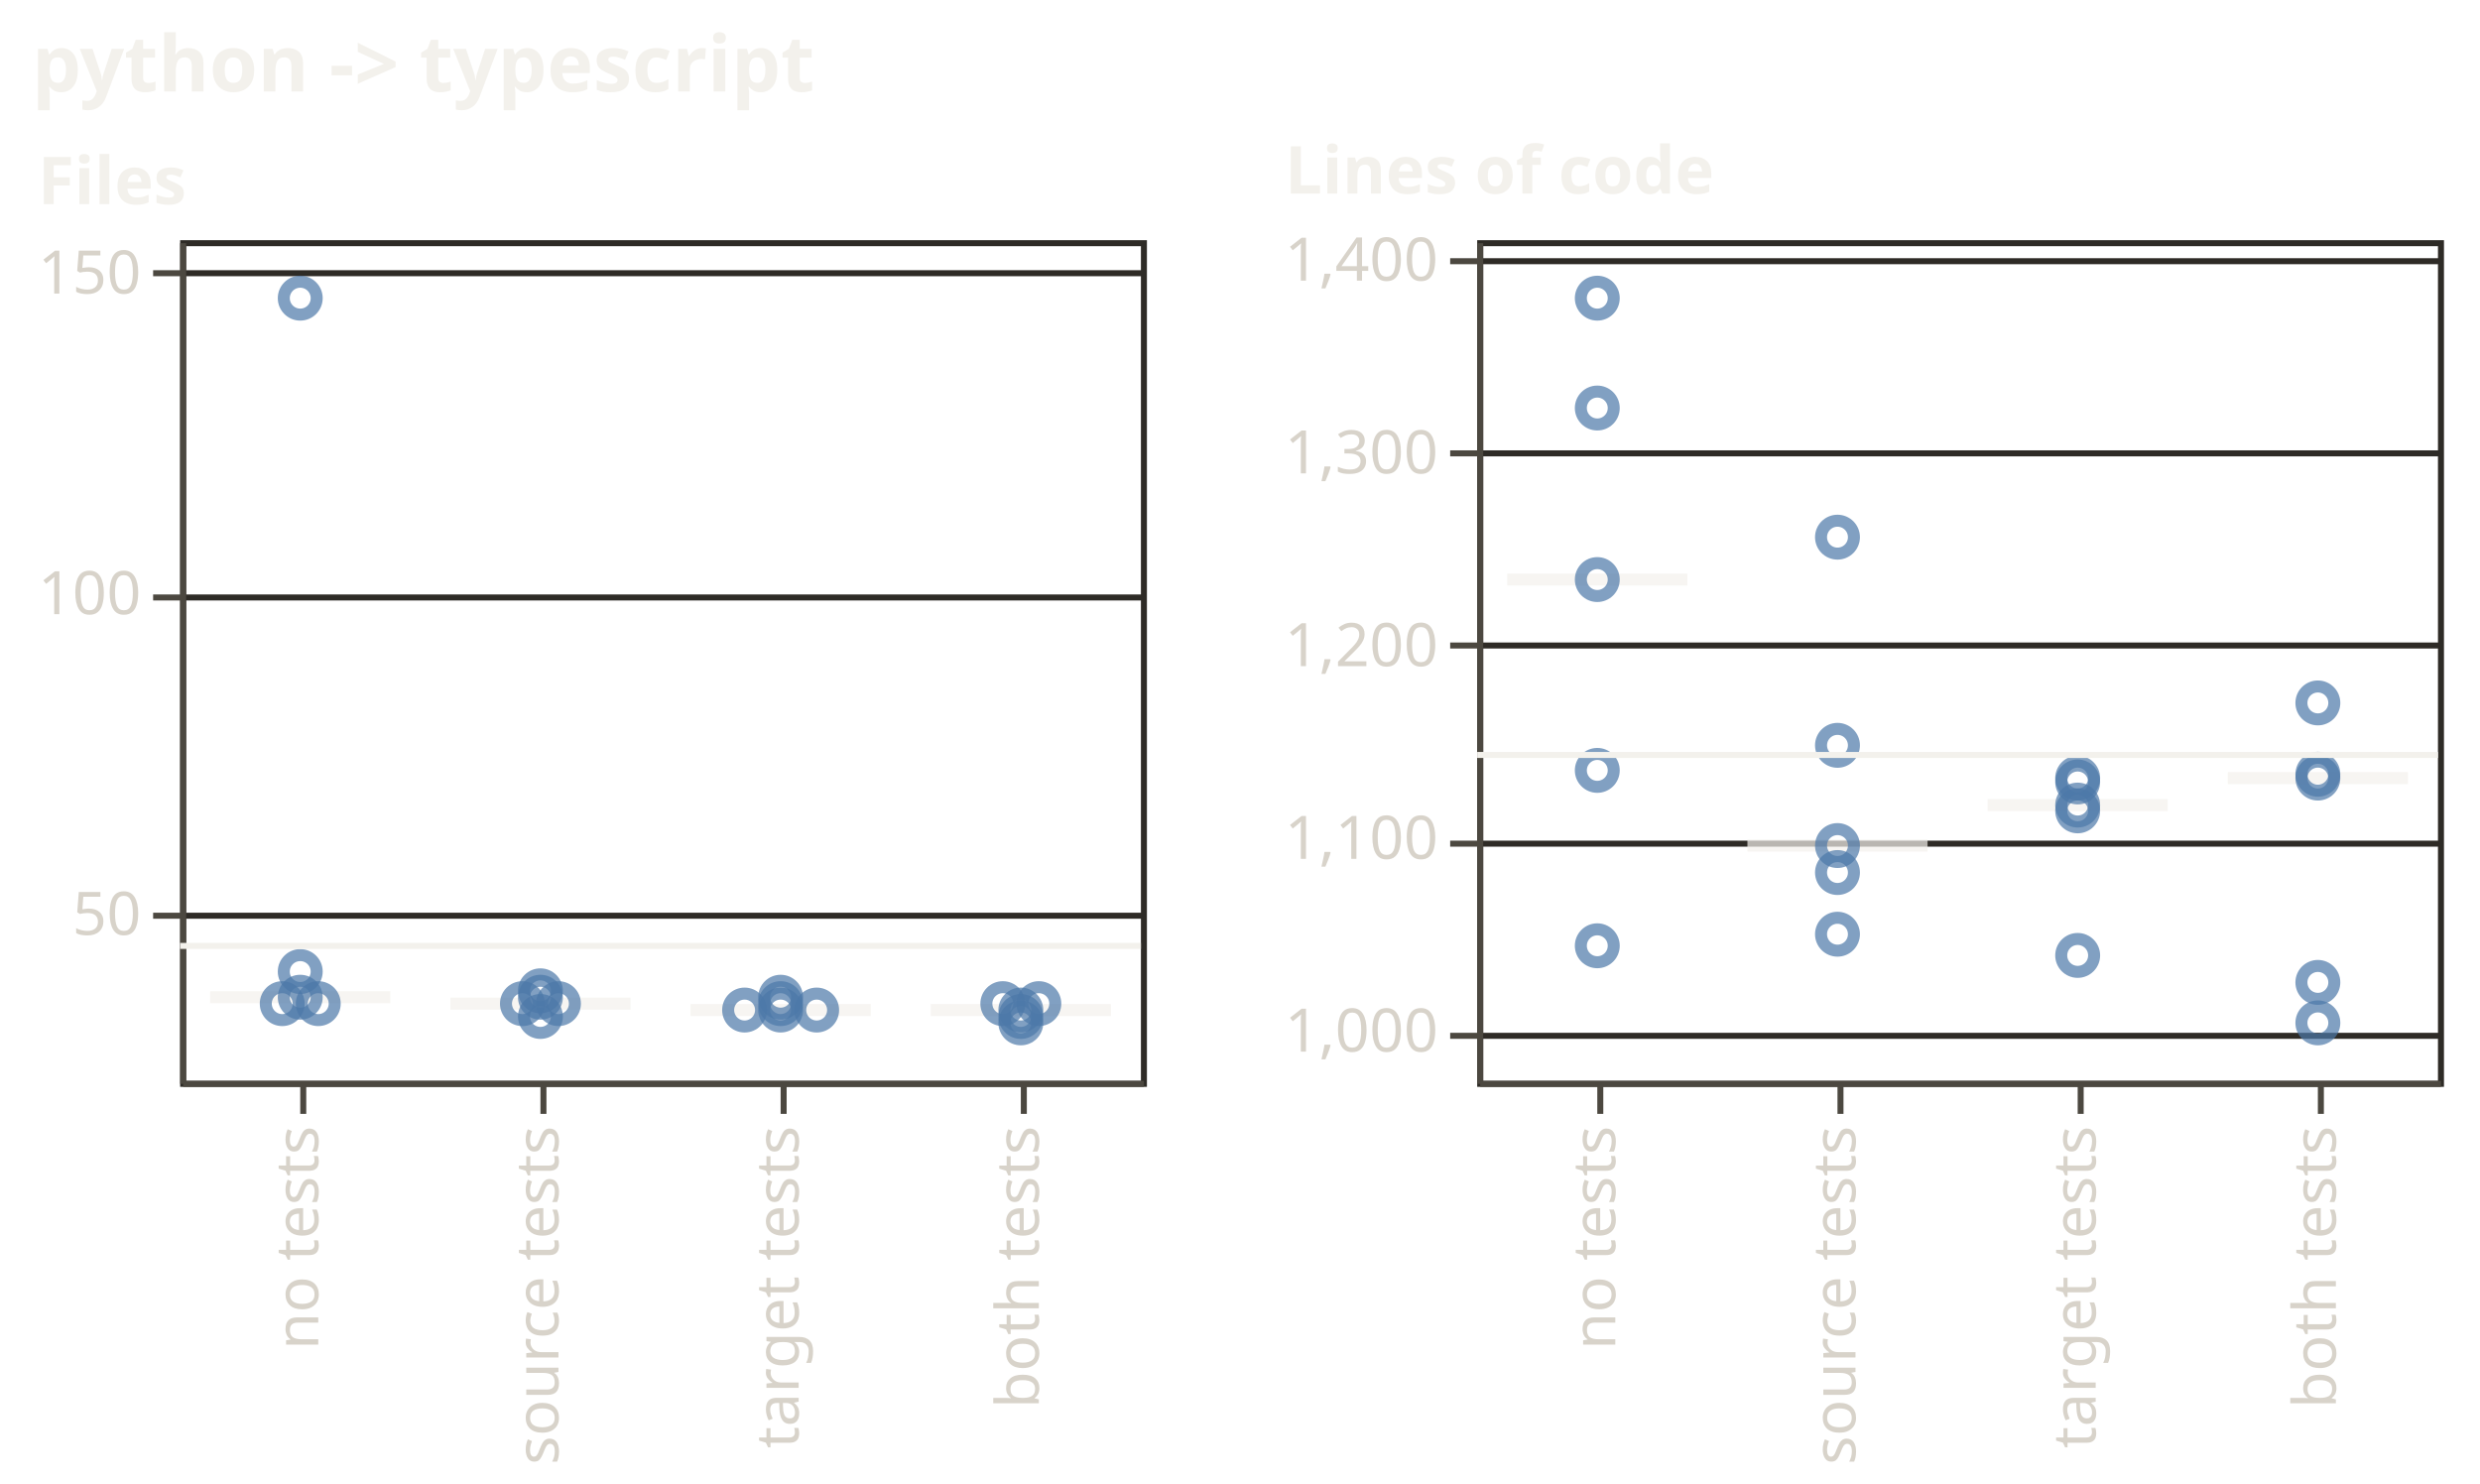
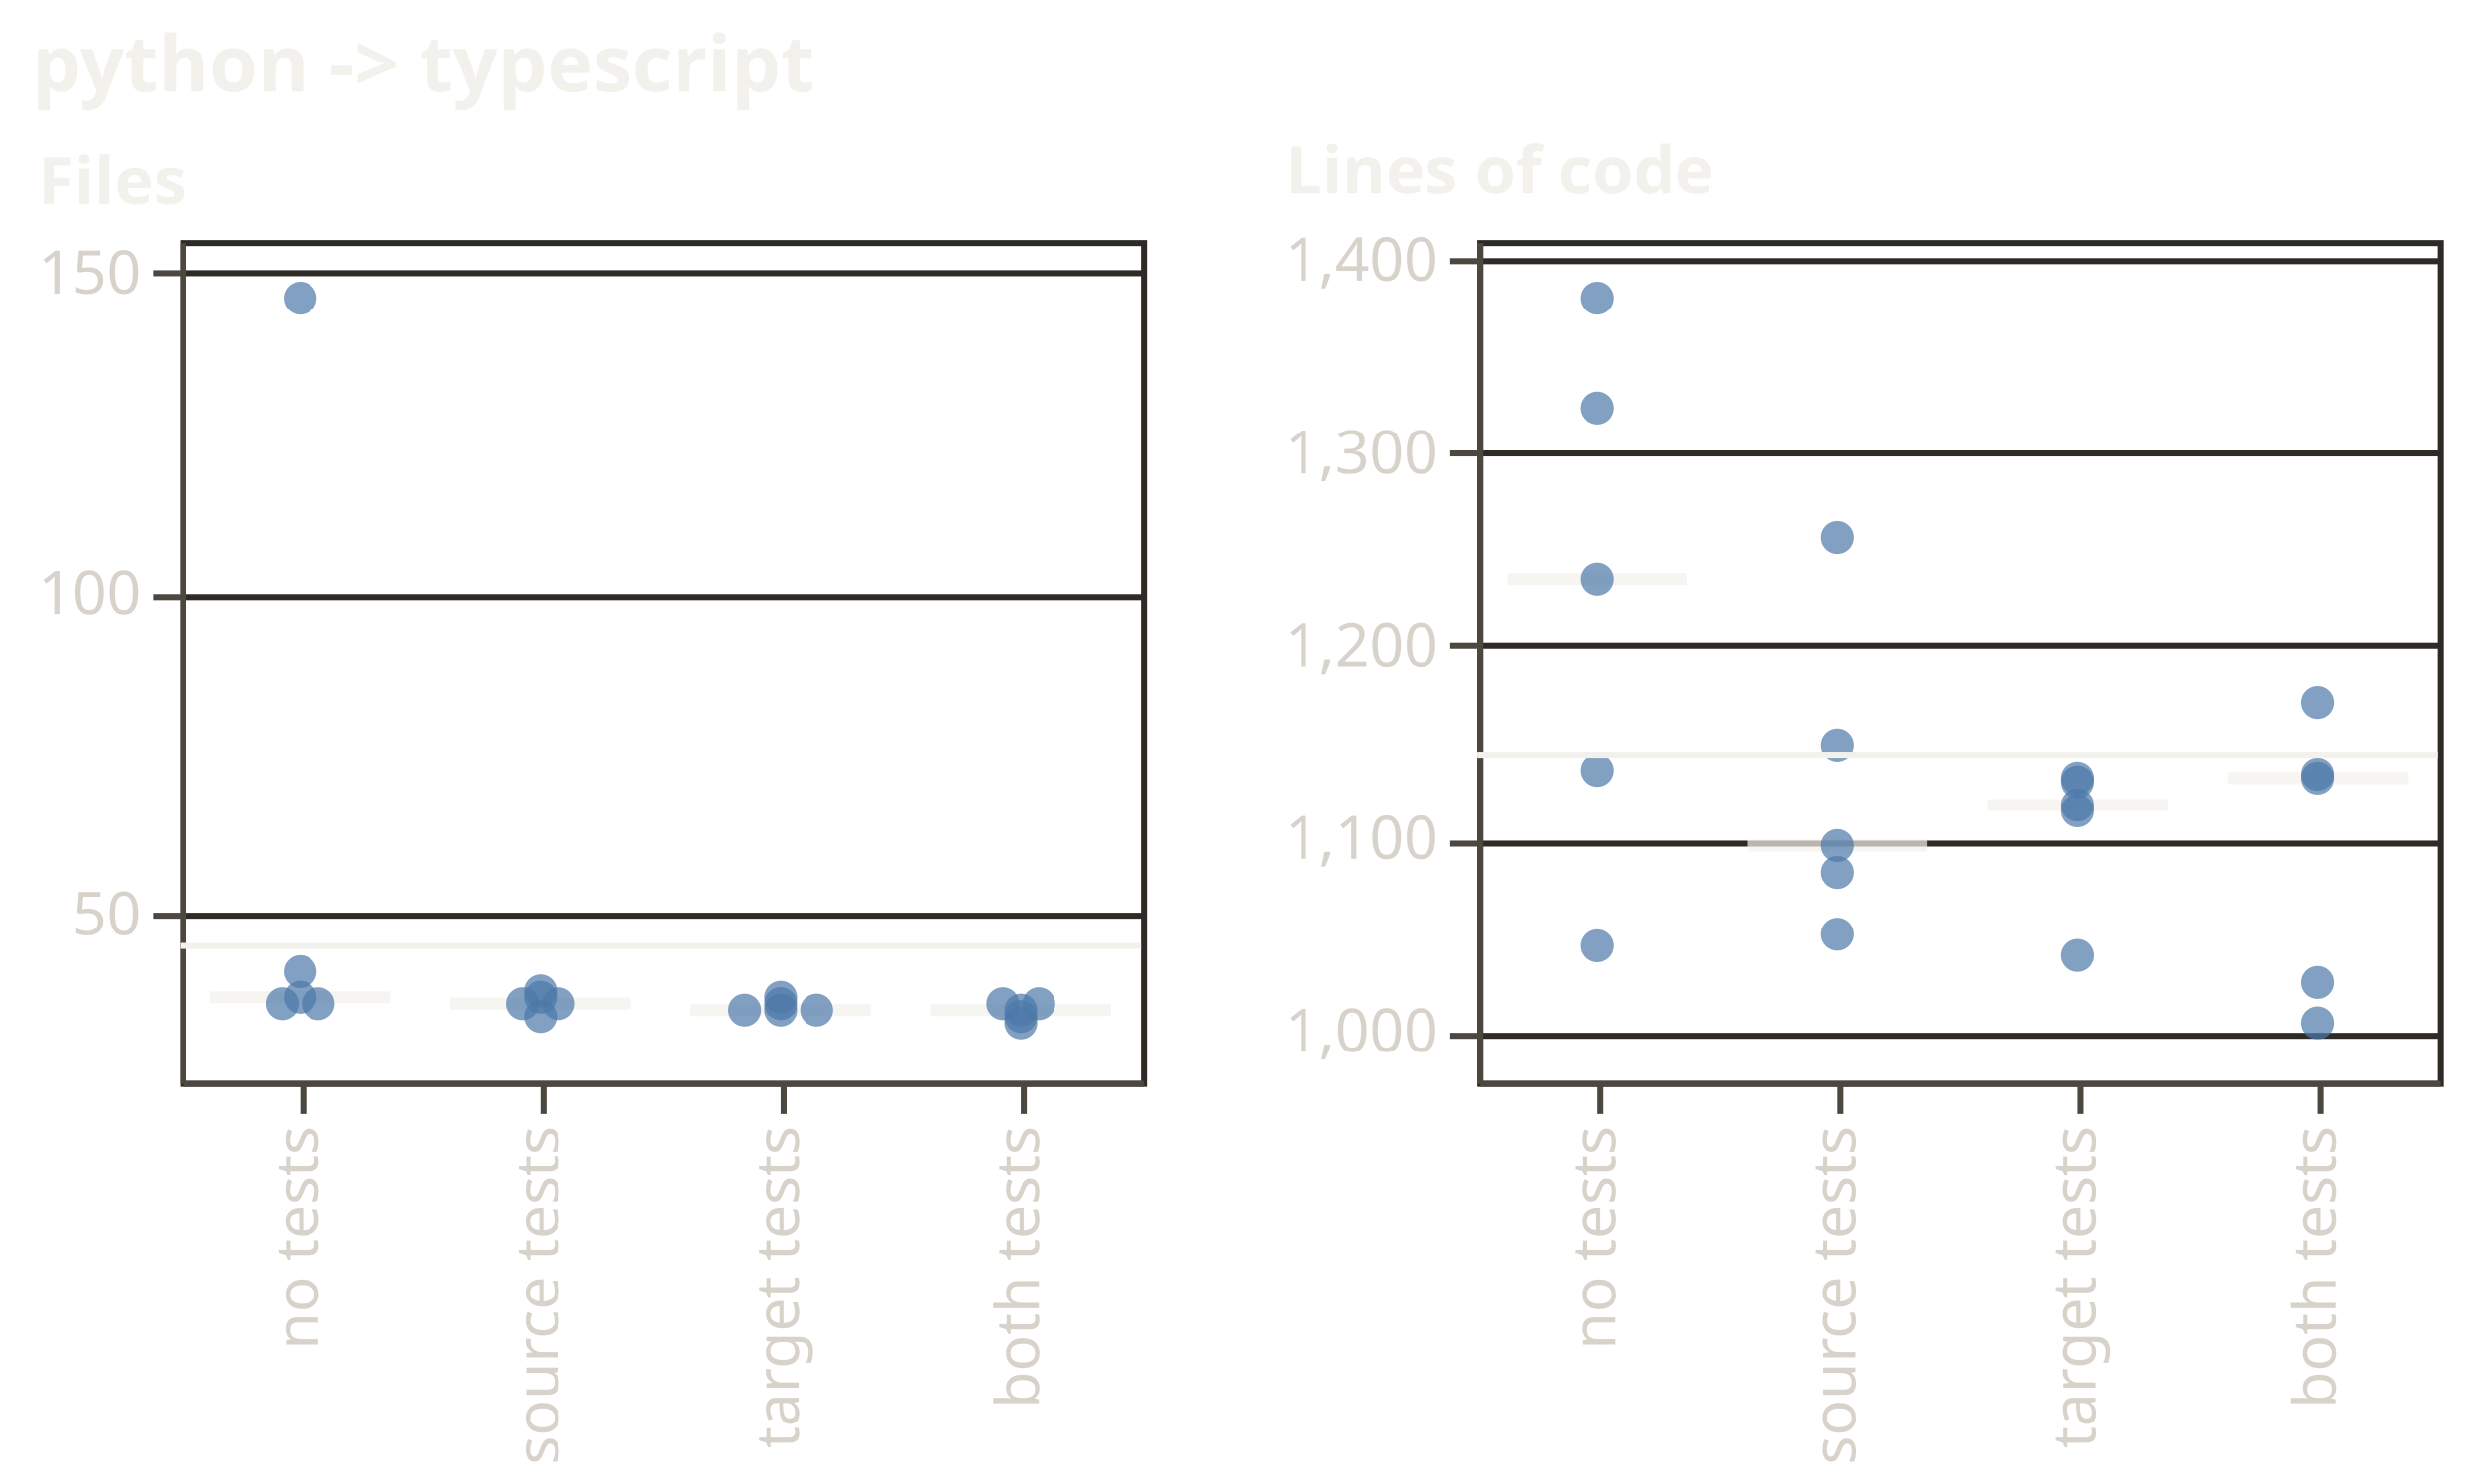
<svg xmlns="http://www.w3.org/2000/svg" version="1.1" class="marks" width="413" height="247" viewBox="0 0 413 247">
  <g fill="none" stroke-miterlimit="10" transform="translate(30,40)">
    <g class="mark-group role-frame root" role="graphics-object" aria-roledescription="group mark container">
      <g transform="translate(0,0)">
        <path class="background" aria-hidden="true" d="M0,0h0v0h0Z" />
        <g>
          <g class="mark-group role-scope concat_0_group" role="graphics-object" aria-roledescription="group mark container">
            <g transform="translate(0,0)">
              <path class="background" aria-hidden="true" d="M0.5,0.5h160v140h-160Z" stroke="#2e2b26" />
              <g>
                <g class="mark-group role-axis" aria-hidden="true">
                  <g transform="translate(0.5,0.5)">
                    <path class="background" aria-hidden="true" d="M0,0h0v0h0Z" pointer-events="none" />
                    <g>
                      <g class="mark-rule role-axis-grid" pointer-events="none">
                        <line transform="translate(0,112)" x2="160" y2="0" stroke="#2e2b26" stroke-width="1" opacity="1" />
                        <line transform="translate(0,59)" x2="160" y2="0" stroke="#2e2b26" stroke-width="1" opacity="1" />
                        <line transform="translate(0,5)" x2="160" y2="0" stroke="#2e2b26" stroke-width="1" opacity="1" />
                      </g>
                    </g>
                    <path class="foreground" aria-hidden="true" d="" pointer-events="none" display="none" />
                  </g>
                </g>
                <g class="mark-group role-axis" role="graphics-symbol" aria-roledescription="axis" aria-label="X-axis for a discrete scale with 4 values: no tests, source tests, target tests, both tests">
                  <g transform="translate(0.5,140.5)">
                    <path class="background" aria-hidden="true" d="M0,0h0v0h0Z" pointer-events="none" />
                    <g>
                      <g class="mark-rule role-axis-tick" pointer-events="none">
                        <line transform="translate(20,0)" x2="0" y2="5" stroke="#4c4840" stroke-width="1" opacity="1" />
                        <line transform="translate(60,0)" x2="0" y2="5" stroke="#4c4840" stroke-width="1" opacity="1" />
                        <line transform="translate(100,0)" x2="0" y2="5" stroke="#4c4840" stroke-width="1" opacity="1" />
                        <line transform="translate(140,0)" x2="0" y2="5" stroke="#4c4840" stroke-width="1" opacity="1" />
                      </g>
                      <g class="mark-text role-axis-label" pointer-events="none">
                        <text text-anchor="end" transform="translate(19.5,7) rotate(270) translate(0,3)" font-family="sans-serif" font-size="10px" fill="#d8d3ca" opacity="1">no tests</text>
                        <text text-anchor="end" transform="translate(59.5,7) rotate(270) translate(0,3)" font-family="sans-serif" font-size="10px" fill="#d8d3ca" opacity="1">source tests</text>
                        <text text-anchor="end" transform="translate(99.5,7) rotate(270) translate(0,3)" font-family="sans-serif" font-size="10px" fill="#d8d3ca" opacity="1">target tests</text>
                        <text text-anchor="end" transform="translate(139.5,7) rotate(270) translate(0,3)" font-family="sans-serif" font-size="10px" fill="#d8d3ca" opacity="1">both tests</text>
                      </g>
                      <g class="mark-rule role-axis-domain" pointer-events="none">
                        <line transform="translate(0,0)" x2="160" y2="0" stroke="#4c4840" stroke-width="1" opacity="1" />
                      </g>
                    </g>
                    <path class="foreground" aria-hidden="true" d="" pointer-events="none" display="none" />
                  </g>
                </g>
                <g class="mark-group role-axis" role="graphics-symbol" aria-roledescription="axis" aria-label="Y-axis for a linear scale with values from 24 to 155">
                  <g transform="translate(0.5,0.5)">
                    <path class="background" aria-hidden="true" d="M0,0h0v0h0Z" pointer-events="none" />
                    <g>
                      <g class="mark-rule role-axis-tick" pointer-events="none">
                        <line transform="translate(0,112)" x2="-5" y2="0" stroke="#4c4840" stroke-width="1" opacity="1" />
                        <line transform="translate(0,59)" x2="-5" y2="0" stroke="#4c4840" stroke-width="1" opacity="1" />
                        <line transform="translate(0,5)" x2="-5" y2="0" stroke="#4c4840" stroke-width="1" opacity="1" />
                      </g>
                      <g class="mark-text role-axis-label" pointer-events="none">
                        <text text-anchor="end" transform="translate(-7,115.188)" font-family="sans-serif" font-size="10px" fill="#d8d3ca" opacity="1">50</text>
                        <text text-anchor="end" transform="translate(-7,61.78547)" font-family="sans-serif" font-size="10px" fill="#d8d3ca" opacity="1">100</text>
                        <text text-anchor="end" transform="translate(-7,8.382972)" font-family="sans-serif" font-size="10px" fill="#d8d3ca" opacity="1">150</text>
                      </g>
                      <g class="mark-rule role-axis-domain" pointer-events="none">
                        <line transform="translate(0,140)" x2="0" y2="-140" stroke="#4c4840" stroke-width="1" opacity="1" />
                      </g>
                    </g>
                    <path class="foreground" aria-hidden="true" d="" pointer-events="none" display="none" />
                  </g>
                </g>
                <g class="mark-rect role-mark concat_0_layer_0_marks" role="graphics-object" aria-roledescription="rect mark container">
                  <path aria-label="condition: no tests; Median of value: 37" role="graphics-symbol" aria-roledescription="tick" d="M5,125.073h30v2h-30Z" fill="#f3f1ec" opacity="0.7" />
                  <path aria-label="condition: source tests; Median of value: 36" role="graphics-symbol" aria-roledescription="tick" d="M45,126.141h30v2h-30Z" fill="#f3f1ec" opacity="0.7" />
                  <path aria-label="condition: target tests; Median of value: 35" role="graphics-symbol" aria-roledescription="tick" d="M85,127.209h30v2h-30Z" fill="#f3f1ec" opacity="0.7" />
                  <path aria-label="condition: both tests; Median of value: 35" role="graphics-symbol" aria-roledescription="tick" d="M125,127.209h30v2h-30Z" fill="#f3f1ec" opacity="0.7" />
                </g>
                <g class="mark-symbol role-mark concat_0_layer_1_marks" role="graphics-object" aria-roledescription="symbol mark container">
-                   <path aria-label="condition: no tests; value: 36; nudge: −0.5" role="graphics-symbol" aria-roledescription="point" transform="translate(17,127.1407)" d="M2.739,0A2.739,2.739,0,1,1,-2.739,0A2.739,2.739,0,1,1,2.739,0" stroke="#4c78a8" stroke-width="2" opacity="0.7" />
-                   <path aria-label="condition: no tests; value: 36; nudge: 0.5" role="graphics-symbol" aria-roledescription="point" transform="translate(23,127.1407)" d="M2.739,0A2.739,2.739,0,1,1,-2.739,0A2.739,2.739,0,1,1,2.739,0" stroke="#4c78a8" stroke-width="2" opacity="0.7" />
-                   <path aria-label="condition: no tests; value: 146; nudge: 0" role="graphics-symbol" aria-roledescription="point" transform="translate(20,9.655172)" d="M2.739,0A2.739,2.739,0,1,1,-2.739,0A2.739,2.739,0,1,1,2.739,0" stroke="#4c78a8" stroke-width="2" opacity="0.7" />
-                   <path aria-label="condition: no tests; value: 41; nudge: 0" role="graphics-symbol" aria-roledescription="point" transform="translate(20,121.8004)" d="M2.739,0A2.739,2.739,0,1,1,-2.739,0A2.739,2.739,0,1,1,2.739,0" stroke="#4c78a8" stroke-width="2" opacity="0.7" />
-                   <path aria-label="condition: no tests; value: 37; nudge: 0" role="graphics-symbol" aria-roledescription="point" transform="translate(20,126.0726)" d="M2.739,0A2.739,2.739,0,1,1,-2.739,0A2.739,2.739,0,1,1,2.739,0" stroke="#4c78a8" stroke-width="2" opacity="0.7" />
-                   <path aria-label="condition: source tests; value: 36; nudge: −0.5" role="graphics-symbol" aria-roledescription="point" transform="translate(57,127.1407)" d="M2.739,0A2.739,2.739,0,1,1,-2.739,0A2.739,2.739,0,1,1,2.739,0" stroke="#4c78a8" stroke-width="2" opacity="0.7" />
-                   <path aria-label="condition: source tests; value: 36; nudge: 0.5" role="graphics-symbol" aria-roledescription="point" transform="translate(63,127.1407)" d="M2.739,0A2.739,2.739,0,1,1,-2.739,0A2.739,2.739,0,1,1,2.739,0" stroke="#4c78a8" stroke-width="2" opacity="0.7" />
-                   <path aria-label="condition: source tests; value: 38; nudge: 0" role="graphics-symbol" aria-roledescription="point" transform="translate(60,125.0046)" d="M2.739,0A2.739,2.739,0,1,1,-2.739,0A2.739,2.739,0,1,1,2.739,0" stroke="#4c78a8" stroke-width="2" opacity="0.7" />
-                   <path aria-label="condition: source tests; value: 34; nudge: 0" role="graphics-symbol" aria-roledescription="point" transform="translate(60,129.2768)" d="M2.739,0A2.739,2.739,0,1,1,-2.739,0A2.739,2.739,0,1,1,2.739,0" stroke="#4c78a8" stroke-width="2" opacity="0.7" />
-                   <path aria-label="condition: source tests; value: 37; nudge: 0" role="graphics-symbol" aria-roledescription="point" transform="translate(60,126.0726)" d="M2.739,0A2.739,2.739,0,1,1,-2.739,0A2.739,2.739,0,1,1,2.739,0" stroke="#4c78a8" stroke-width="2" opacity="0.7" />
-                   <path aria-label="condition: target tests; value: 35; nudge: −1" role="graphics-symbol" aria-roledescription="point" transform="translate(94,128.2087)" d="M2.739,0A2.739,2.739,0,1,1,-2.739,0A2.739,2.739,0,1,1,2.739,0" stroke="#4c78a8" stroke-width="2" opacity="0.7" />
-                   <path aria-label="condition: target tests; value: 35; nudge: 0" role="graphics-symbol" aria-roledescription="point" transform="translate(100,128.2087)" d="M2.739,0A2.739,2.739,0,1,1,-2.739,0A2.739,2.739,0,1,1,2.739,0" stroke="#4c78a8" stroke-width="2" opacity="0.7" />
-                   <path aria-label="condition: target tests; value: 35; nudge: 1" role="graphics-symbol" aria-roledescription="point" transform="translate(106,128.2087)" d="M2.739,0A2.739,2.739,0,1,1,-2.739,0A2.739,2.739,0,1,1,2.739,0" stroke="#4c78a8" stroke-width="2" opacity="0.7" />
-                   <path aria-label="condition: target tests; value: 36; nudge: 0" role="graphics-symbol" aria-roledescription="point" transform="translate(100,127.1407)" d="M2.739,0A2.739,2.739,0,1,1,-2.739,0A2.739,2.739,0,1,1,2.739,0" stroke="#4c78a8" stroke-width="2" opacity="0.7" />
-                   <path aria-label="condition: target tests; value: 37; nudge: 0" role="graphics-symbol" aria-roledescription="point" transform="translate(100,126.0726)" d="M2.739,0A2.739,2.739,0,1,1,-2.739,0A2.739,2.739,0,1,1,2.739,0" stroke="#4c78a8" stroke-width="2" opacity="0.7" />
-                   <path aria-label="condition: both tests; value: 33; nudge: 0" role="graphics-symbol" aria-roledescription="point" transform="translate(140,130.3448)" d="M2.739,0A2.739,2.739,0,1,1,-2.739,0A2.739,2.739,0,1,1,2.739,0" stroke="#4c78a8" stroke-width="2" opacity="0.7" />
-                   <path aria-label="condition: both tests; value: 36; nudge: −0.5" role="graphics-symbol" aria-roledescription="point" transform="translate(137,127.1407)" d="M2.739,0A2.739,2.739,0,1,1,-2.739,0A2.739,2.739,0,1,1,2.739,0" stroke="#4c78a8" stroke-width="2" opacity="0.7" />
-                   <path aria-label="condition: both tests; value: 36; nudge: 0.5" role="graphics-symbol" aria-roledescription="point" transform="translate(143,127.1407)" d="M2.739,0A2.739,2.739,0,1,1,-2.739,0A2.739,2.739,0,1,1,2.739,0" stroke="#4c78a8" stroke-width="2" opacity="0.7" />
-                   <path aria-label="condition: both tests; value: 34; nudge: 0" role="graphics-symbol" aria-roledescription="point" transform="translate(140,129.2768)" d="M2.739,0A2.739,2.739,0,1,1,-2.739,0A2.739,2.739,0,1,1,2.739,0" stroke="#4c78a8" stroke-width="2" opacity="0.7" />
-                   <path aria-label="condition: both tests; value: 35; nudge: 0" role="graphics-symbol" aria-roledescription="point" transform="translate(140,128.2087)" d="M2.739,0A2.739,2.739,0,1,1,-2.739,0A2.739,2.739,0,1,1,2.739,0" stroke="#4c78a8" stroke-width="2" opacity="0.7" />
+                   <path aria-label="condition: no tests; value: 36; nudge: −0.5" role="graphics-symbol" aria-roledescription="point" transform="translate(17,127.1407)" d="M2.739,0A2.739,2.739,0,1,1,-2.739,0A2.739,2.739,0,1,1,2.739,0" fill="#4c78a8" stroke-width="2" opacity="0.7" />
+                   <path aria-label="condition: no tests; value: 36; nudge: 0.5" role="graphics-symbol" aria-roledescription="point" transform="translate(23,127.1407)" d="M2.739,0A2.739,2.739,0,1,1,-2.739,0A2.739,2.739,0,1,1,2.739,0" fill="#4c78a8" stroke-width="2" opacity="0.7" />
+                   <path aria-label="condition: no tests; value: 146; nudge: 0" role="graphics-symbol" aria-roledescription="point" transform="translate(20,9.655172)" d="M2.739,0A2.739,2.739,0,1,1,-2.739,0A2.739,2.739,0,1,1,2.739,0" fill="#4c78a8" stroke-width="2" opacity="0.7" />
+                   <path aria-label="condition: no tests; value: 41; nudge: 0" role="graphics-symbol" aria-roledescription="point" transform="translate(20,121.8004)" d="M2.739,0A2.739,2.739,0,1,1,-2.739,0A2.739,2.739,0,1,1,2.739,0" fill="#4c78a8" stroke-width="2" opacity="0.7" />
+                   <path aria-label="condition: no tests; value: 37; nudge: 0" role="graphics-symbol" aria-roledescription="point" transform="translate(20,126.0726)" d="M2.739,0A2.739,2.739,0,1,1,-2.739,0A2.739,2.739,0,1,1,2.739,0" fill="#4c78a8" stroke-width="2" opacity="0.7" />
+                   <path aria-label="condition: source tests; value: 36; nudge: −0.5" role="graphics-symbol" aria-roledescription="point" transform="translate(57,127.1407)" d="M2.739,0A2.739,2.739,0,1,1,-2.739,0A2.739,2.739,0,1,1,2.739,0" fill="#4c78a8" stroke-width="2" opacity="0.7" />
+                   <path aria-label="condition: source tests; value: 36; nudge: 0.5" role="graphics-symbol" aria-roledescription="point" transform="translate(63,127.1407)" d="M2.739,0A2.739,2.739,0,1,1,-2.739,0A2.739,2.739,0,1,1,2.739,0" fill="#4c78a8" stroke-width="2" opacity="0.7" />
+                   <path aria-label="condition: source tests; value: 38; nudge: 0" role="graphics-symbol" aria-roledescription="point" transform="translate(60,125.0046)" d="M2.739,0A2.739,2.739,0,1,1,-2.739,0A2.739,2.739,0,1,1,2.739,0" fill="#4c78a8" stroke-width="2" opacity="0.7" />
+                   <path aria-label="condition: source tests; value: 34; nudge: 0" role="graphics-symbol" aria-roledescription="point" transform="translate(60,129.2768)" d="M2.739,0A2.739,2.739,0,1,1,-2.739,0A2.739,2.739,0,1,1,2.739,0" fill="#4c78a8" stroke-width="2" opacity="0.7" />
+                   <path aria-label="condition: source tests; value: 37; nudge: 0" role="graphics-symbol" aria-roledescription="point" transform="translate(60,126.0726)" d="M2.739,0A2.739,2.739,0,1,1,-2.739,0A2.739,2.739,0,1,1,2.739,0" fill="#4c78a8" stroke-width="2" opacity="0.7" />
+                   <path aria-label="condition: target tests; value: 35; nudge: −1" role="graphics-symbol" aria-roledescription="point" transform="translate(94,128.2087)" d="M2.739,0A2.739,2.739,0,1,1,-2.739,0A2.739,2.739,0,1,1,2.739,0" fill="#4c78a8" stroke-width="2" opacity="0.7" />
+                   <path aria-label="condition: target tests; value: 35; nudge: 0" role="graphics-symbol" aria-roledescription="point" transform="translate(100,128.2087)" d="M2.739,0A2.739,2.739,0,1,1,-2.739,0A2.739,2.739,0,1,1,2.739,0" fill="#4c78a8" stroke-width="2" opacity="0.7" />
+                   <path aria-label="condition: target tests; value: 35; nudge: 1" role="graphics-symbol" aria-roledescription="point" transform="translate(106,128.2087)" d="M2.739,0A2.739,2.739,0,1,1,-2.739,0A2.739,2.739,0,1,1,2.739,0" fill="#4c78a8" stroke-width="2" opacity="0.7" />
+                   <path aria-label="condition: target tests; value: 36; nudge: 0" role="graphics-symbol" aria-roledescription="point" transform="translate(100,127.1407)" d="M2.739,0A2.739,2.739,0,1,1,-2.739,0A2.739,2.739,0,1,1,2.739,0" fill="#4c78a8" stroke-width="2" opacity="0.7" />
+                   <path aria-label="condition: target tests; value: 37; nudge: 0" role="graphics-symbol" aria-roledescription="point" transform="translate(100,126.0726)" d="M2.739,0A2.739,2.739,0,1,1,-2.739,0A2.739,2.739,0,1,1,2.739,0" fill="#4c78a8" stroke-width="2" opacity="0.7" />
+                   <path aria-label="condition: both tests; value: 33; nudge: 0" role="graphics-symbol" aria-roledescription="point" transform="translate(140,130.3448)" d="M2.739,0A2.739,2.739,0,1,1,-2.739,0A2.739,2.739,0,1,1,2.739,0" fill="#4c78a8" stroke-width="2" opacity="0.7" />
+                   <path aria-label="condition: both tests; value: 36; nudge: −0.5" role="graphics-symbol" aria-roledescription="point" transform="translate(137,127.1407)" d="M2.739,0A2.739,2.739,0,1,1,-2.739,0A2.739,2.739,0,1,1,2.739,0" fill="#4c78a8" stroke-width="2" opacity="0.7" />
+                   <path aria-label="condition: both tests; value: 36; nudge: 0.5" role="graphics-symbol" aria-roledescription="point" transform="translate(143,127.1407)" d="M2.739,0A2.739,2.739,0,1,1,-2.739,0A2.739,2.739,0,1,1,2.739,0" fill="#4c78a8" stroke-width="2" opacity="0.7" />
+                   <path aria-label="condition: both tests; value: 34; nudge: 0" role="graphics-symbol" aria-roledescription="point" transform="translate(140,129.2768)" d="M2.739,0A2.739,2.739,0,1,1,-2.739,0A2.739,2.739,0,1,1,2.739,0" fill="#4c78a8" stroke-width="2" opacity="0.7" />
+                   <path aria-label="condition: both tests; value: 35; nudge: 0" role="graphics-symbol" aria-roledescription="point" transform="translate(140,128.2087)" d="M2.739,0A2.739,2.739,0,1,1,-2.739,0A2.739,2.739,0,1,1,2.739,0" fill="#4c78a8" stroke-width="2" opacity="0.7" />
                </g>
                <g class="mark-rule role-mark concat_0_layer_2_marks" role="graphics-object" aria-roledescription="rule mark container">
                  <line aria-label="Median of reference: 45" role="graphics-symbol" aria-roledescription="rule mark" transform="translate(160,117.5282)" x2="-160" y2="0" stroke="#f3f1ec" />
                </g>
                <g class="mark-group role-title">
                  <g transform="translate(-23.68457,-15)">
                    <path class="background" aria-hidden="true" d="M0,0h0v0h0Z" pointer-events="none" />
                    <g>
                      <g class="mark-text role-title-text" role="graphics-symbol" aria-roledescription="title" aria-label="Title text 'Files'" pointer-events="none">
                        <text text-anchor="start" transform="translate(0,9)" font-family="sans-serif" font-size="11px" font-weight="bold" fill="#f3f1ec" opacity="1">Files</text>
                      </g>
                    </g>
                    <path class="foreground" aria-hidden="true" d="" pointer-events="none" display="none" />
                  </g>
                </g>
              </g>
              <path class="foreground" aria-hidden="true" d="" display="none" />
            </g>
          </g>
          <g class="mark-group role-scope concat_1_group" role="graphics-object" aria-roledescription="group mark container">
            <g transform="translate(216,0)">
              <path class="background" aria-hidden="true" d="M0.5,0.5h160v140h-160Z" stroke="#2e2b26" />
              <g>
                <g class="mark-group role-axis" aria-hidden="true">
                  <g transform="translate(0.5,0.5)">
                    <path class="background" aria-hidden="true" d="M0,0h0v0h0Z" pointer-events="none" />
                    <g>
                      <g class="mark-rule role-axis-grid" pointer-events="none">
                        <line transform="translate(0,132)" x2="160" y2="0" stroke="#2e2b26" stroke-width="1" opacity="1" />
                        <line transform="translate(0,100)" x2="160" y2="0" stroke="#2e2b26" stroke-width="1" opacity="1" />
                        <line transform="translate(0,67)" x2="160" y2="0" stroke="#2e2b26" stroke-width="1" opacity="1" />
                        <line transform="translate(0,35)" x2="160" y2="0" stroke="#2e2b26" stroke-width="1" opacity="1" />
                        <line transform="translate(0,3)" x2="160" y2="0" stroke="#2e2b26" stroke-width="1" opacity="1" />
                      </g>
                    </g>
                    <path class="foreground" aria-hidden="true" d="" pointer-events="none" display="none" />
                  </g>
                </g>
                <g class="mark-group role-axis" role="graphics-symbol" aria-roledescription="axis" aria-label="X-axis for a discrete scale with 4 values: no tests, source tests, target tests, both tests">
                  <g transform="translate(0.5,140.5)">
                    <path class="background" aria-hidden="true" d="M0,0h0v0h0Z" pointer-events="none" />
                    <g>
                      <g class="mark-rule role-axis-tick" pointer-events="none">
                        <line transform="translate(20,0)" x2="0" y2="5" stroke="#4c4840" stroke-width="1" opacity="1" />
                        <line transform="translate(60,0)" x2="0" y2="5" stroke="#4c4840" stroke-width="1" opacity="1" />
                        <line transform="translate(100,0)" x2="0" y2="5" stroke="#4c4840" stroke-width="1" opacity="1" />
                        <line transform="translate(140,0)" x2="0" y2="5" stroke="#4c4840" stroke-width="1" opacity="1" />
                      </g>
                      <g class="mark-text role-axis-label" pointer-events="none">
                        <text text-anchor="end" transform="translate(19.5,7) rotate(270) translate(0,3)" font-family="sans-serif" font-size="10px" fill="#d8d3ca" opacity="1">no tests</text>
                        <text text-anchor="end" transform="translate(59.5,7) rotate(270) translate(0,3)" font-family="sans-serif" font-size="10px" fill="#d8d3ca" opacity="1">source tests</text>
                        <text text-anchor="end" transform="translate(99.5,7) rotate(270) translate(0,3)" font-family="sans-serif" font-size="10px" fill="#d8d3ca" opacity="1">target tests</text>
                        <text text-anchor="end" transform="translate(139.5,7) rotate(270) translate(0,3)" font-family="sans-serif" font-size="10px" fill="#d8d3ca" opacity="1">both tests</text>
                      </g>
                      <g class="mark-rule role-axis-domain" pointer-events="none">
                        <line transform="translate(0,0)" x2="160" y2="0" stroke="#4c4840" stroke-width="1" opacity="1" />
                      </g>
                    </g>
                    <path class="foreground" aria-hidden="true" d="" pointer-events="none" display="none" />
                  </g>
                </g>
                <g class="mark-group role-axis" role="graphics-symbol" aria-roledescription="axis" aria-label="Y-axis for a linear scale with values from 974 to 1,410">
                  <g transform="translate(0.5,0.5)">
                    <path class="background" aria-hidden="true" d="M0,0h0v0h0Z" pointer-events="none" />
                    <g>
                      <g class="mark-rule role-axis-tick" pointer-events="none">
                        <line transform="translate(0,132)" x2="-5" y2="0" stroke="#4c4840" stroke-width="1" opacity="1" />
                        <line transform="translate(0,100)" x2="-5" y2="0" stroke="#4c4840" stroke-width="1" opacity="1" />
                        <line transform="translate(0,67)" x2="-5" y2="0" stroke="#4c4840" stroke-width="1" opacity="1" />
                        <line transform="translate(0,35)" x2="-5" y2="0" stroke="#4c4840" stroke-width="1" opacity="1" />
                        <line transform="translate(0,3)" x2="-5" y2="0" stroke="#4c4840" stroke-width="1" opacity="1" />
                      </g>
                      <g class="mark-text role-axis-label" pointer-events="none">
                        <text text-anchor="end" transform="translate(-7,134.6288)" font-family="sans-serif" font-size="10px" fill="#d8d3ca" opacity="1">1,000</text>
                        <text text-anchor="end" transform="translate(-7,102.5304)" font-family="sans-serif" font-size="10px" fill="#d8d3ca" opacity="1">1,100</text>
                        <text text-anchor="end" transform="translate(-7,70.43213)" font-family="sans-serif" font-size="10px" fill="#d8d3ca" opacity="1">1,200</text>
                        <text text-anchor="end" transform="translate(-7,38.33382)" font-family="sans-serif" font-size="10px" fill="#d8d3ca" opacity="1">1,300</text>
                        <text text-anchor="end" transform="translate(-7,6.23551)" font-family="sans-serif" font-size="10px" fill="#d8d3ca" opacity="1">1,400</text>
                      </g>
                      <g class="mark-rule role-axis-domain" pointer-events="none">
                        <line transform="translate(0,140)" x2="0" y2="-140" stroke="#4c4840" stroke-width="1" opacity="1" />
                      </g>
                    </g>
                    <path class="foreground" aria-hidden="true" d="" pointer-events="none" display="none" />
                  </g>
                </g>
                <g class="mark-rect role-mark concat_1_layer_0_marks" role="graphics-object" aria-roledescription="rect mark container">
                  <path aria-label="condition: no tests; Median of value: 1234" role="graphics-symbol" aria-roledescription="tick" d="M5,55.519h30v2h-30Z" fill="#f3f1ec" opacity="0.7" />
                  <path aria-label="condition: source tests; Median of value: 1096" role="graphics-symbol" aria-roledescription="tick" d="M45,99.814h30v2h-30Z" fill="#f3f1ec" opacity="0.7" />
                  <path aria-label="condition: target tests; Median of value: 1117" role="graphics-symbol" aria-roledescription="tick" d="M85,93.074h30v2h-30Z" fill="#f3f1ec" opacity="0.7" />
                  <path aria-label="condition: both tests; Median of value: 1131" role="graphics-symbol" aria-roledescription="tick" d="M125,88.58h30v2h-30Z" fill="#f3f1ec" opacity="0.7" />
                </g>
                <g class="mark-symbol role-mark concat_1_layer_1_marks" role="graphics-object" aria-roledescription="symbol mark container">
-                   <path aria-label="condition: no tests; value: 1044; nudge: 0" role="graphics-symbol" aria-roledescription="point" transform="translate(20,117.5055)" d="M2.739,0A2.739,2.739,0,1,1,-2.739,0A2.739,2.739,0,1,1,2.739,0" stroke="#4c78a8" stroke-width="2" opacity="0.7" />
-                   <path aria-label="condition: no tests; value: 1380; nudge: 0" role="graphics-symbol" aria-roledescription="point" transform="translate(20,9.655172)" d="M2.739,0A2.739,2.739,0,1,1,-2.739,0A2.739,2.739,0,1,1,2.739,0" stroke="#4c78a8" stroke-width="2" opacity="0.7" />
-                   <path aria-label="condition: no tests; value: 1323; nudge: 0" role="graphics-symbol" aria-roledescription="point" transform="translate(20,27.95121)" d="M2.739,0A2.739,2.739,0,1,1,-2.739,0A2.739,2.739,0,1,1,2.739,0" stroke="#4c78a8" stroke-width="2" opacity="0.7" />
-                   <path aria-label="condition: no tests; value: 1135; nudge: 0" role="graphics-symbol" aria-roledescription="point" transform="translate(20,88.29604)" d="M2.739,0A2.739,2.739,0,1,1,-2.739,0A2.739,2.739,0,1,1,2.739,0" stroke="#4c78a8" stroke-width="2" opacity="0.7" />
-                   <path aria-label="condition: no tests; value: 1234; nudge: 0" role="graphics-symbol" aria-roledescription="point" transform="translate(20,56.51871)" d="M2.739,0A2.739,2.739,0,1,1,-2.739,0A2.739,2.739,0,1,1,2.739,0" stroke="#4c78a8" stroke-width="2" opacity="0.7" />
-                   <path aria-label="condition: source tests; value: 1096; nudge: 0" role="graphics-symbol" aria-roledescription="point" transform="translate(60,100.8144)" d="M2.739,0A2.739,2.739,0,1,1,-2.739,0A2.739,2.739,0,1,1,2.739,0" stroke="#4c78a8" stroke-width="2" opacity="0.7" />
-                   <path aria-label="condition: source tests; value: 1256; nudge: 0" role="graphics-symbol" aria-roledescription="point" transform="translate(60,49.45708)" d="M2.739,0A2.739,2.739,0,1,1,-2.739,0A2.739,2.739,0,1,1,2.739,0" stroke="#4c78a8" stroke-width="2" opacity="0.7" />
-                   <path aria-label="condition: source tests; value: 1050; nudge: 0" role="graphics-symbol" aria-roledescription="point" transform="translate(60,115.5796)" d="M2.739,0A2.739,2.739,0,1,1,-2.739,0A2.739,2.739,0,1,1,2.739,0" stroke="#4c78a8" stroke-width="2" opacity="0.7" />
-                   <path aria-label="condition: source tests; value: 1148; nudge: 0" role="graphics-symbol" aria-roledescription="point" transform="translate(60,84.12326)" d="M2.739,0A2.739,2.739,0,1,1,-2.739,0A2.739,2.739,0,1,1,2.739,0" stroke="#4c78a8" stroke-width="2" opacity="0.7" />
-                   <path aria-label="condition: source tests; value: 1082; nudge: 0" role="graphics-symbol" aria-roledescription="point" transform="translate(60,105.3081)" d="M2.739,0A2.739,2.739,0,1,1,-2.739,0A2.739,2.739,0,1,1,2.739,0" stroke="#4c78a8" stroke-width="2" opacity="0.7" />
-                   <path aria-label="condition: target tests; value: 1117; nudge: 0" role="graphics-symbol" aria-roledescription="point" transform="translate(100,94.07373)" d="M2.739,0A2.739,2.739,0,1,1,-2.739,0A2.739,2.739,0,1,1,2.739,0" stroke="#4c78a8" stroke-width="2" opacity="0.7" />
-                   <path aria-label="condition: target tests; value: 1114; nudge: 0" role="graphics-symbol" aria-roledescription="point" transform="translate(100,95.03668)" d="M2.739,0A2.739,2.739,0,1,1,-2.739,0A2.739,2.739,0,1,1,2.739,0" stroke="#4c78a8" stroke-width="2" opacity="0.7" />
-                   <path aria-label="condition: target tests; value: 1131; nudge: 0" role="graphics-symbol" aria-roledescription="point" transform="translate(100,89.57997)" d="M2.739,0A2.739,2.739,0,1,1,-2.739,0A2.739,2.739,0,1,1,2.739,0" stroke="#4c78a8" stroke-width="2" opacity="0.7" />
-                   <path aria-label="condition: target tests; value: 1129; nudge: 0" role="graphics-symbol" aria-roledescription="point" transform="translate(100,90.22194)" d="M2.739,0A2.739,2.739,0,1,1,-2.739,0A2.739,2.739,0,1,1,2.739,0" stroke="#4c78a8" stroke-width="2" opacity="0.7" />
-                   <path aria-label="condition: target tests; value: 1039; nudge: 0" role="graphics-symbol" aria-roledescription="point" transform="translate(100,119.1104)" d="M2.739,0A2.739,2.739,0,1,1,-2.739,0A2.739,2.739,0,1,1,2.739,0" stroke="#4c78a8" stroke-width="2" opacity="0.7" />
-                   <path aria-label="condition: both tests; value: 1131; nudge: 0" role="graphics-symbol" aria-roledescription="point" transform="translate(140,89.57997)" d="M2.739,0A2.739,2.739,0,1,1,-2.739,0A2.739,2.739,0,1,1,2.739,0" stroke="#4c78a8" stroke-width="2" opacity="0.7" />
-                   <path aria-label="condition: both tests; value: 1170; nudge: 0" role="graphics-symbol" aria-roledescription="point" transform="translate(140,77.06163)" d="M2.739,0A2.739,2.739,0,1,1,-2.739,0A2.739,2.739,0,1,1,2.739,0" stroke="#4c78a8" stroke-width="2" opacity="0.7" />
-                   <path aria-label="condition: both tests; value: 1004; nudge: 0" role="graphics-symbol" aria-roledescription="point" transform="translate(140,130.3448)" d="M2.739,0A2.739,2.739,0,1,1,-2.739,0A2.739,2.739,0,1,1,2.739,0" stroke="#4c78a8" stroke-width="2" opacity="0.7" />
-                   <path aria-label="condition: both tests; value: 1133; nudge: 0" role="graphics-symbol" aria-roledescription="point" transform="translate(140,88.938)" d="M2.739,0A2.739,2.739,0,1,1,-2.739,0A2.739,2.739,0,1,1,2.739,0" stroke="#4c78a8" stroke-width="2" opacity="0.7" />
-                   <path aria-label="condition: both tests; value: 1025; nudge: 0" role="graphics-symbol" aria-roledescription="point" transform="translate(140,123.6042)" d="M2.739,0A2.739,2.739,0,1,1,-2.739,0A2.739,2.739,0,1,1,2.739,0" stroke="#4c78a8" stroke-width="2" opacity="0.7" />
+                   <path aria-label="condition: no tests; value: 1044; nudge: 0" role="graphics-symbol" aria-roledescription="point" transform="translate(20,117.5055)" d="M2.739,0A2.739,2.739,0,1,1,-2.739,0A2.739,2.739,0,1,1,2.739,0" fill="#4c78a8" stroke-width="2" opacity="0.7" />
+                   <path aria-label="condition: no tests; value: 1380; nudge: 0" role="graphics-symbol" aria-roledescription="point" transform="translate(20,9.655172)" d="M2.739,0A2.739,2.739,0,1,1,-2.739,0A2.739,2.739,0,1,1,2.739,0" fill="#4c78a8" stroke-width="2" opacity="0.7" />
+                   <path aria-label="condition: no tests; value: 1323; nudge: 0" role="graphics-symbol" aria-roledescription="point" transform="translate(20,27.95121)" d="M2.739,0A2.739,2.739,0,1,1,-2.739,0A2.739,2.739,0,1,1,2.739,0" fill="#4c78a8" stroke-width="2" opacity="0.7" />
+                   <path aria-label="condition: no tests; value: 1135; nudge: 0" role="graphics-symbol" aria-roledescription="point" transform="translate(20,88.29604)" d="M2.739,0A2.739,2.739,0,1,1,-2.739,0A2.739,2.739,0,1,1,2.739,0" fill="#4c78a8" stroke-width="2" opacity="0.7" />
+                   <path aria-label="condition: no tests; value: 1234; nudge: 0" role="graphics-symbol" aria-roledescription="point" transform="translate(20,56.51871)" d="M2.739,0A2.739,2.739,0,1,1,-2.739,0A2.739,2.739,0,1,1,2.739,0" fill="#4c78a8" stroke-width="2" opacity="0.7" />
+                   <path aria-label="condition: source tests; value: 1096; nudge: 0" role="graphics-symbol" aria-roledescription="point" transform="translate(60,100.8144)" d="M2.739,0A2.739,2.739,0,1,1,-2.739,0A2.739,2.739,0,1,1,2.739,0" fill="#4c78a8" stroke-width="2" opacity="0.7" />
+                   <path aria-label="condition: source tests; value: 1256; nudge: 0" role="graphics-symbol" aria-roledescription="point" transform="translate(60,49.45708)" d="M2.739,0A2.739,2.739,0,1,1,-2.739,0A2.739,2.739,0,1,1,2.739,0" fill="#4c78a8" stroke-width="2" opacity="0.7" />
+                   <path aria-label="condition: source tests; value: 1050; nudge: 0" role="graphics-symbol" aria-roledescription="point" transform="translate(60,115.5796)" d="M2.739,0A2.739,2.739,0,1,1,-2.739,0A2.739,2.739,0,1,1,2.739,0" fill="#4c78a8" stroke-width="2" opacity="0.7" />
+                   <path aria-label="condition: source tests; value: 1148; nudge: 0" role="graphics-symbol" aria-roledescription="point" transform="translate(60,84.12326)" d="M2.739,0A2.739,2.739,0,1,1,-2.739,0A2.739,2.739,0,1,1,2.739,0" fill="#4c78a8" stroke-width="2" opacity="0.7" />
+                   <path aria-label="condition: source tests; value: 1082; nudge: 0" role="graphics-symbol" aria-roledescription="point" transform="translate(60,105.3081)" d="M2.739,0A2.739,2.739,0,1,1,-2.739,0A2.739,2.739,0,1,1,2.739,0" fill="#4c78a8" stroke-width="2" opacity="0.7" />
+                   <path aria-label="condition: target tests; value: 1117; nudge: 0" role="graphics-symbol" aria-roledescription="point" transform="translate(100,94.07373)" d="M2.739,0A2.739,2.739,0,1,1,-2.739,0A2.739,2.739,0,1,1,2.739,0" fill="#4c78a8" stroke-width="2" opacity="0.7" />
+                   <path aria-label="condition: target tests; value: 1114; nudge: 0" role="graphics-symbol" aria-roledescription="point" transform="translate(100,95.03668)" d="M2.739,0A2.739,2.739,0,1,1,-2.739,0A2.739,2.739,0,1,1,2.739,0" fill="#4c78a8" stroke-width="2" opacity="0.7" />
+                   <path aria-label="condition: target tests; value: 1131; nudge: 0" role="graphics-symbol" aria-roledescription="point" transform="translate(100,89.57997)" d="M2.739,0A2.739,2.739,0,1,1,-2.739,0A2.739,2.739,0,1,1,2.739,0" fill="#4c78a8" stroke-width="2" opacity="0.7" />
+                   <path aria-label="condition: target tests; value: 1129; nudge: 0" role="graphics-symbol" aria-roledescription="point" transform="translate(100,90.22194)" d="M2.739,0A2.739,2.739,0,1,1,-2.739,0A2.739,2.739,0,1,1,2.739,0" fill="#4c78a8" stroke-width="2" opacity="0.7" />
+                   <path aria-label="condition: target tests; value: 1039; nudge: 0" role="graphics-symbol" aria-roledescription="point" transform="translate(100,119.1104)" d="M2.739,0A2.739,2.739,0,1,1,-2.739,0A2.739,2.739,0,1,1,2.739,0" fill="#4c78a8" stroke-width="2" opacity="0.7" />
+                   <path aria-label="condition: both tests; value: 1131; nudge: 0" role="graphics-symbol" aria-roledescription="point" transform="translate(140,89.57997)" d="M2.739,0A2.739,2.739,0,1,1,-2.739,0A2.739,2.739,0,1,1,2.739,0" fill="#4c78a8" stroke-width="2" opacity="0.7" />
+                   <path aria-label="condition: both tests; value: 1170; nudge: 0" role="graphics-symbol" aria-roledescription="point" transform="translate(140,77.06163)" d="M2.739,0A2.739,2.739,0,1,1,-2.739,0A2.739,2.739,0,1,1,2.739,0" fill="#4c78a8" stroke-width="2" opacity="0.7" />
+                   <path aria-label="condition: both tests; value: 1004; nudge: 0" role="graphics-symbol" aria-roledescription="point" transform="translate(140,130.3448)" d="M2.739,0A2.739,2.739,0,1,1,-2.739,0A2.739,2.739,0,1,1,2.739,0" fill="#4c78a8" stroke-width="2" opacity="0.7" />
+                   <path aria-label="condition: both tests; value: 1133; nudge: 0" role="graphics-symbol" aria-roledescription="point" transform="translate(140,88.938)" d="M2.739,0A2.739,2.739,0,1,1,-2.739,0A2.739,2.739,0,1,1,2.739,0" fill="#4c78a8" stroke-width="2" opacity="0.7" />
+                   <path aria-label="condition: both tests; value: 1025; nudge: 0" role="graphics-symbol" aria-roledescription="point" transform="translate(140,123.6042)" d="M2.739,0A2.739,2.739,0,1,1,-2.739,0A2.739,2.739,0,1,1,2.739,0" fill="#4c78a8" stroke-width="2" opacity="0.7" />
                </g>
                <g class="mark-rule role-mark concat_1_layer_2_marks" role="graphics-object" aria-roledescription="rule mark container">
                  <line aria-label="Median of reference: 1143" role="graphics-symbol" aria-roledescription="rule mark" transform="translate(160,85.72817)" x2="-160" y2="0" stroke="#f3f1ec" />
                </g>
                <g class="mark-group role-title">
                  <g transform="translate(-32.02441,-16.76449)">
                    <path class="background" aria-hidden="true" d="M0,0h0v0h0Z" pointer-events="none" />
                    <g>
                      <g class="mark-text role-title-text" role="graphics-symbol" aria-roledescription="title" aria-label="Title text 'Lines of code'" pointer-events="none">
                        <text text-anchor="start" transform="translate(0,9)" font-family="sans-serif" font-size="11px" font-weight="bold" fill="#f3f1ec" opacity="1">Lines of code</text>
                      </g>
                    </g>
                    <path class="foreground" aria-hidden="true" d="" pointer-events="none" display="none" />
                  </g>
                </g>
              </g>
              <path class="foreground" aria-hidden="true" d="" display="none" />
            </g>
          </g>
          <g class="mark-group role-title">
            <g transform="translate(-24.68457,-34.76449)">
              <path class="background" aria-hidden="true" d="M0,0h0v0h0Z" pointer-events="none" />
              <g>
                <g class="mark-text role-title-text" role="graphics-symbol" aria-roledescription="title" aria-label="Title text 'python -&gt; typescript'" pointer-events="none">
                  <text text-anchor="start" transform="translate(0,10)" font-family="sans-serif" font-size="13px" font-weight="bold" fill="#f3f1ec" opacity="1">python -&gt; typescript</text>
                </g>
              </g>
              <path class="foreground" aria-hidden="true" d="" pointer-events="none" display="none" />
            </g>
          </g>
        </g>
        <path class="foreground" aria-hidden="true" d="" display="none" />
      </g>
    </g>
  </g>
</svg>
